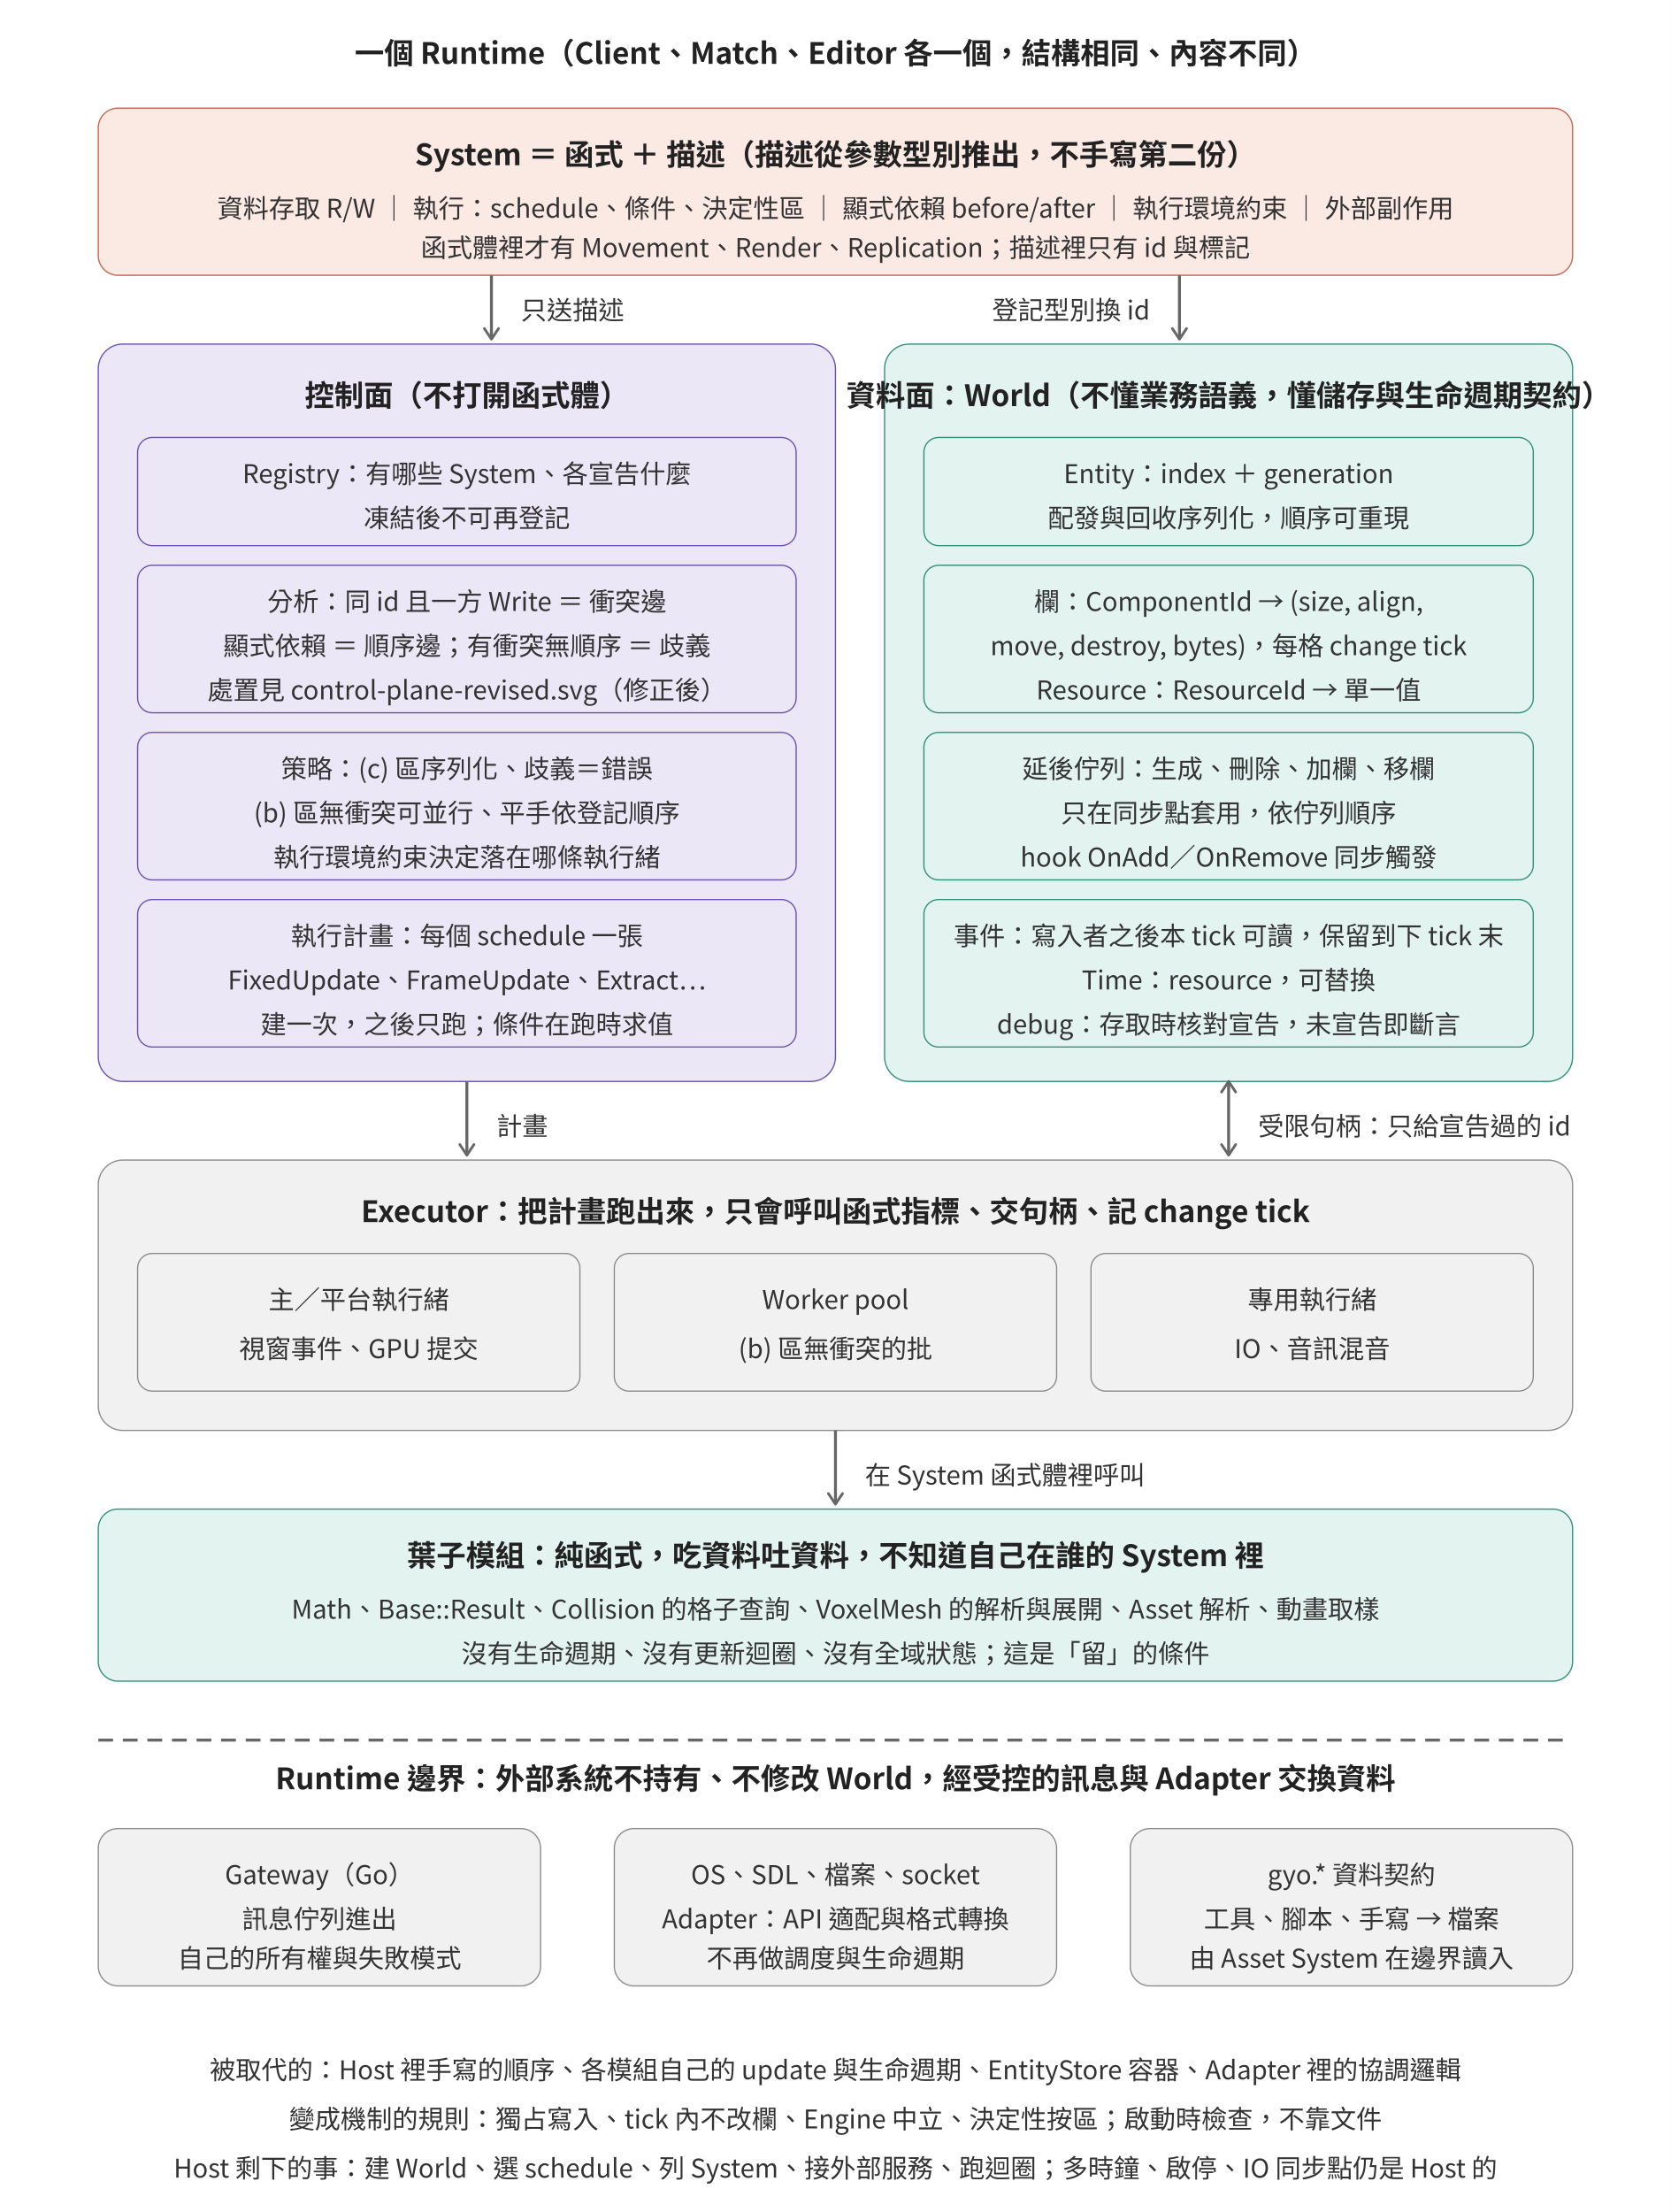
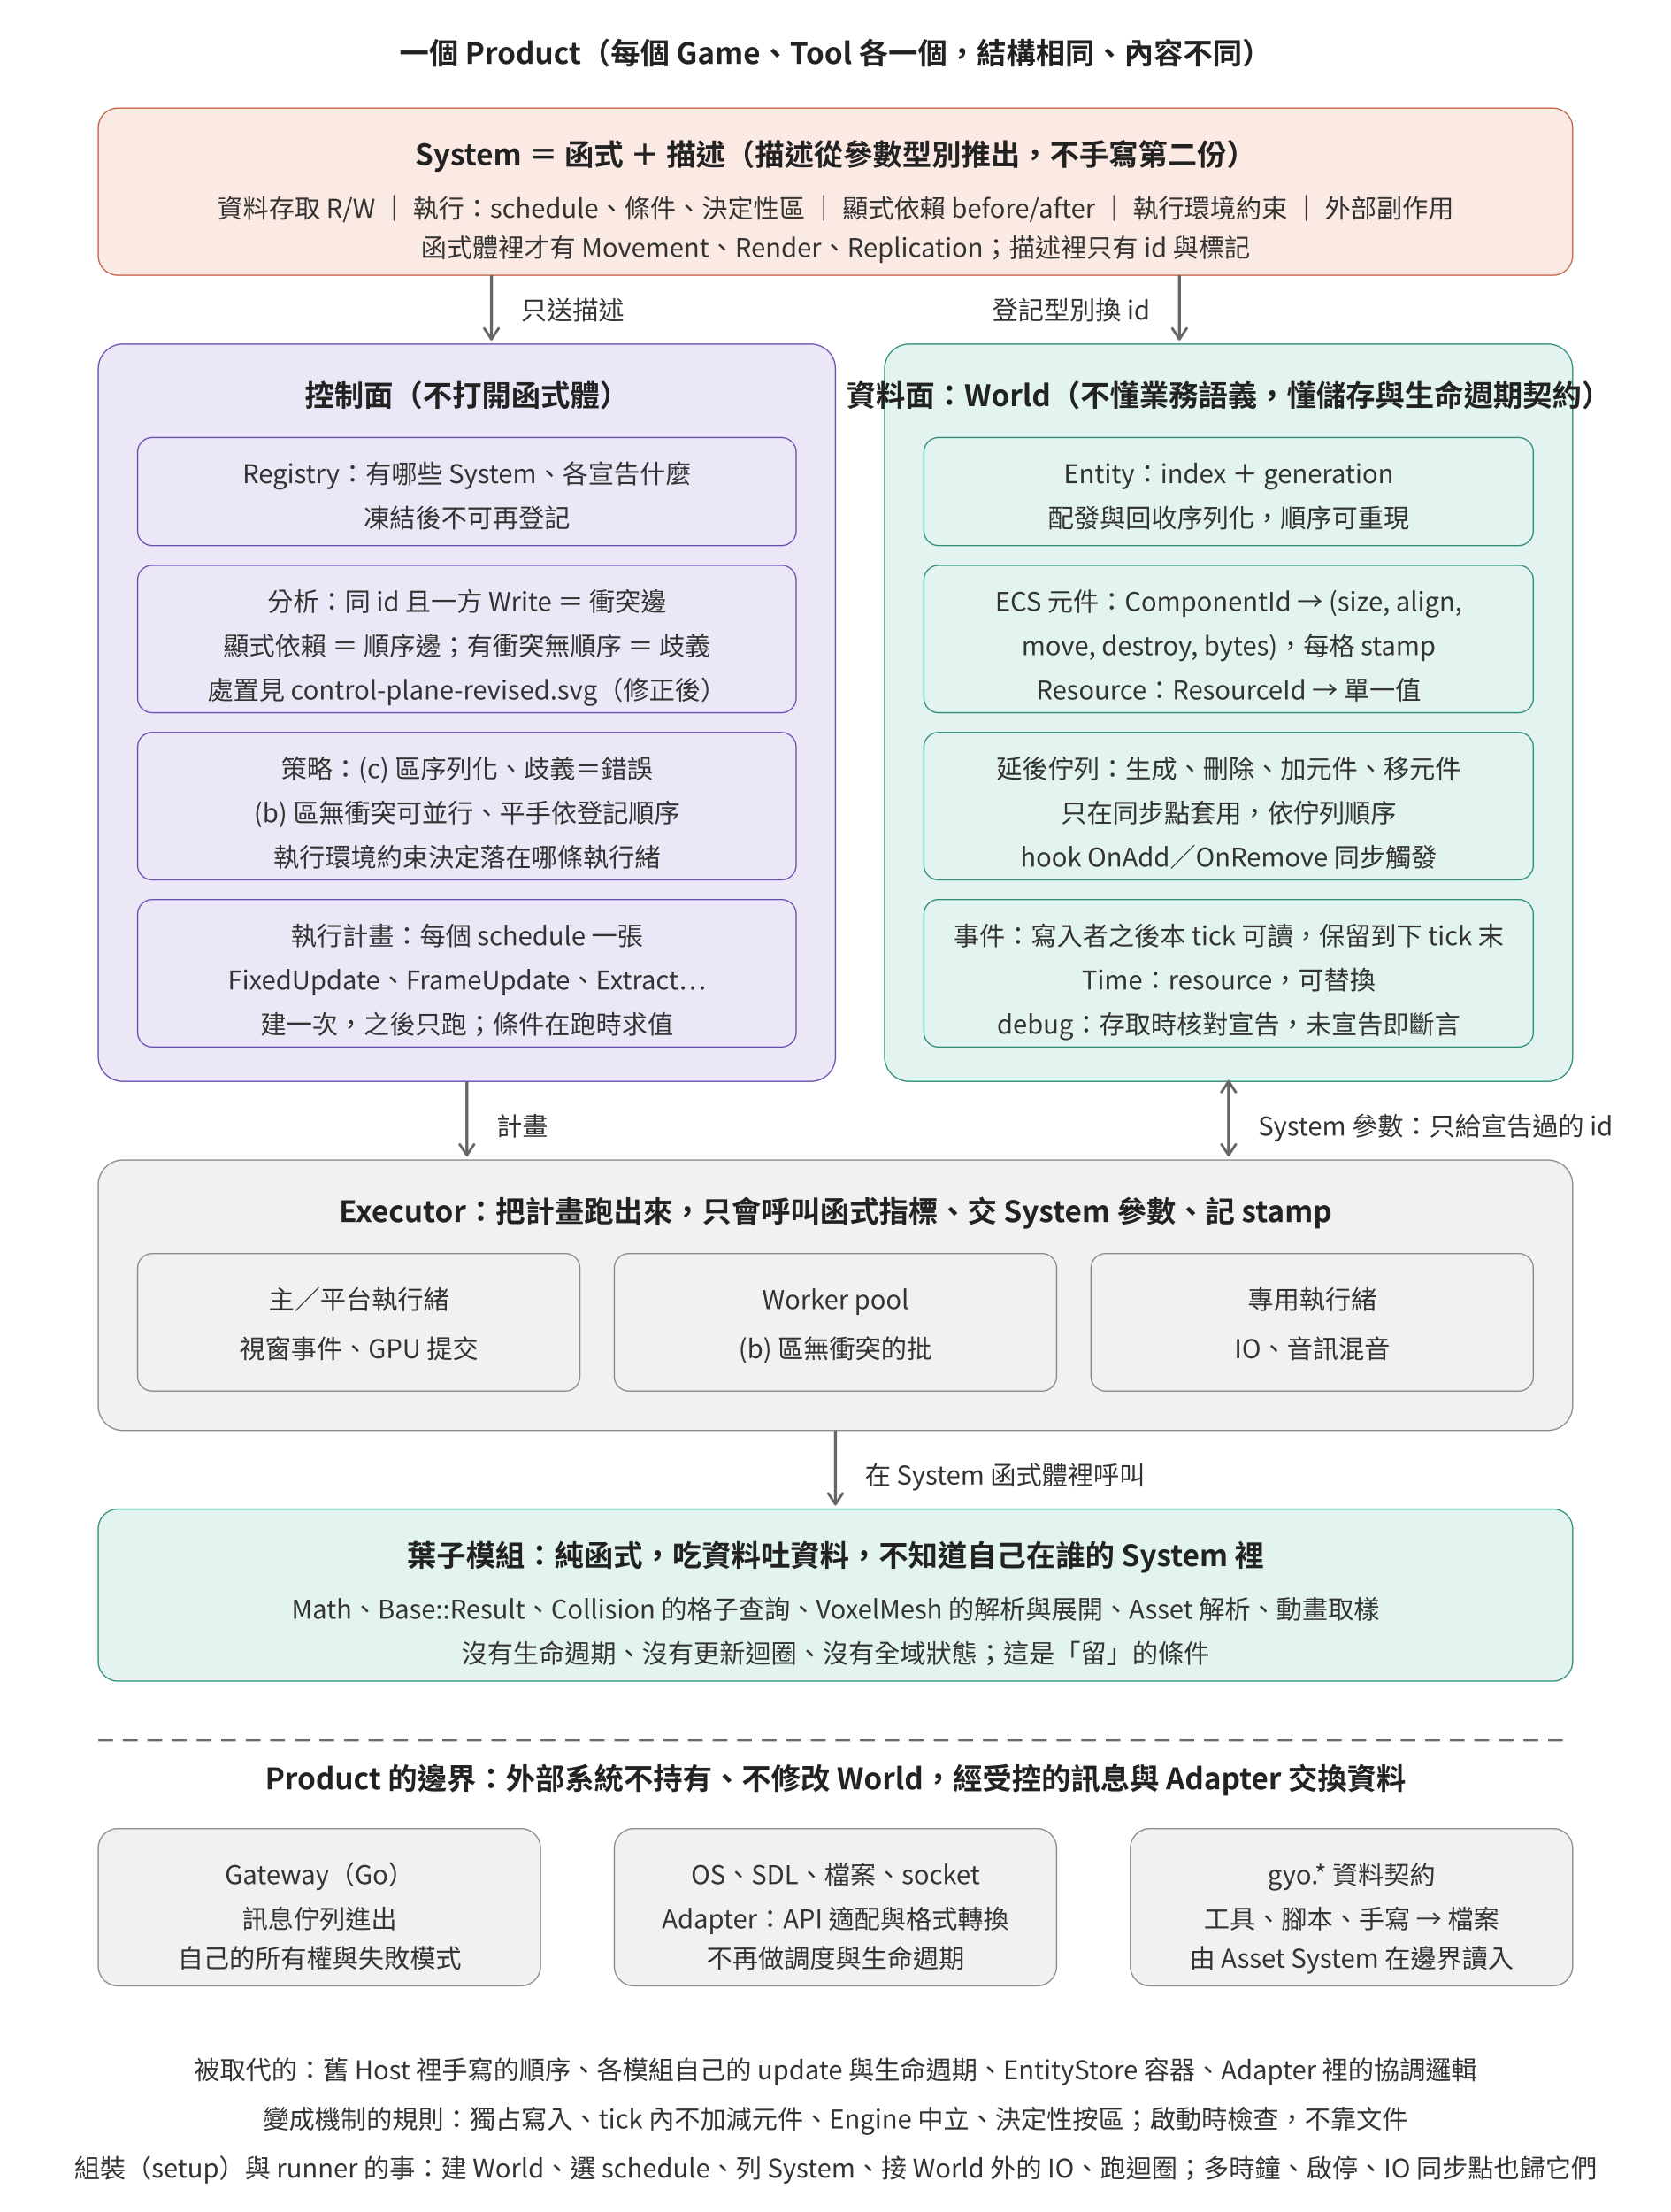
<svg xmlns="http://www.w3.org/2000/svg" width="680" viewBox="0 0 680 900" role="img">
  <style>
  svg { font-family: -apple-system, "Segoe UI", "Noto Sans CJK TC", "PingFang TC", sans-serif; }
  .c-coral  { fill: #fbe9e4; stroke: #c4654a; }
  .c-teal   { fill: #e3f3ef; stroke: #2f8f7a; }
  .c-purple { fill: #ece7f6; stroke: #6b4fb3; }
  .c-gray   { fill: #f1f1f1; stroke: #8a8a8a; }
  .th { fill: #222; stroke: none; font-size: 12px; font-weight: 600; }
  .ts { fill: #333; stroke: none; font-size: 10.5px; }
  .arr { stroke: #666; fill: none; stroke-width: 1.2; }
  rect[fill="none"] { fill: none; }
</style>
  <rect width="680" height="900" fill="#ffffff" />
  <defs>
    <marker id="a5" viewBox="0 0 10 10" refX="8" refY="5" markerWidth="6" markerHeight="6" orient="auto-start-reverse">
      <path d="M2 1L8 5L2 9" fill="none" stroke="#666" stroke-width="1.5" stroke-linecap="round" stroke-linejoin="round" />
    </marker>
  </defs>
-   <text class="th" x="340" y="26" text-anchor="middle">一個 Runtime（Client、Match、Editor 各一個，結構相同、內容不同）</text>
+   <text class="th" x="340" y="26" text-anchor="middle">一個 Product（每個 Game、Tool 各一個，結構相同、內容不同）</text>
  <g class="c-coral">
    <rect x="40" y="44" width="600" height="68" rx="8" stroke-width="0.5" />
    <text class="th" x="340" y="62" text-anchor="middle" dominant-baseline="central">System ＝ 函式 ＋ 描述（描述從參數型別推出，不手寫第二份）</text>
    <text class="ts" x="340" y="84" text-anchor="middle" dominant-baseline="central">資料存取 R/W ｜ 執行：schedule、條件、決定性區 ｜ 顯式依賴 before/after ｜ 執行環境約束 ｜ 外部副作用</text>
    <text class="ts" x="340" y="100" text-anchor="middle" dominant-baseline="central">函式體裡才有 Movement、Render、Replication；描述裡只有 id 與標記</text>
  </g>
  <line x1="200" y1="112" x2="200" y2="138" class="arr" marker-end="url(#a5)" />
  <text class="ts" x="212" y="130" text-anchor="start">只送描述</text>
  <line x1="480" y1="112" x2="480" y2="138" class="arr" marker-end="url(#a5)" />
  <text class="ts" x="468" y="130" text-anchor="end">登記型別換 id</text>
  <g class="c-purple">
    <rect x="40" y="140" width="300" height="300" rx="10" stroke-width="0.5" />
    <text class="th" x="190" y="160" text-anchor="middle" dominant-baseline="central">控制面（不打開函式體）</text>
    <rect x="56" y="178" width="268" height="44" rx="6" fill="none" stroke-width="0.5" />
    <text class="ts" x="190" y="192" text-anchor="middle" dominant-baseline="central">Registry：有哪些 System、各宣告什麼</text>
    <text class="ts" x="190" y="210" text-anchor="middle" dominant-baseline="central">凍結後不可再登記</text>
    <rect x="56" y="230" width="268" height="60" rx="6" fill="none" stroke-width="0.5" />
    <text class="ts" x="190" y="244" text-anchor="middle" dominant-baseline="central">分析：同 id 且一方 Write ＝ 衝突邊</text>
    <text class="ts" x="190" y="262" text-anchor="middle" dominant-baseline="central">顯式依賴 ＝ 順序邊；有衝突無順序 ＝ 歧義</text>
    <text class="ts" x="190" y="280" text-anchor="middle" dominant-baseline="central">處置見 control-plane-revised.svg（修正後）</text>
    <rect x="56" y="298" width="268" height="60" rx="6" fill="none" stroke-width="0.5" />
    <text class="ts" x="190" y="312" text-anchor="middle" dominant-baseline="central">策略：(c) 區序列化、歧義＝錯誤</text>
    <text class="ts" x="190" y="330" text-anchor="middle" dominant-baseline="central">(b) 區無衝突可並行、平手依登記順序</text>
    <text class="ts" x="190" y="348" text-anchor="middle" dominant-baseline="central">執行環境約束決定落在哪條執行緒</text>
    <rect x="56" y="366" width="268" height="60" rx="6" fill="none" stroke-width="0.5" />
    <text class="ts" x="190" y="380" text-anchor="middle" dominant-baseline="central">執行計畫：每個 schedule 一張</text>
    <text class="ts" x="190" y="398" text-anchor="middle" dominant-baseline="central">FixedUpdate、FrameUpdate、Extract…</text>
    <text class="ts" x="190" y="416" text-anchor="middle" dominant-baseline="central">建一次，之後只跑；條件在跑時求值</text>
  </g>
  <g class="c-teal">
    <rect x="360" y="140" width="280" height="300" rx="10" stroke-width="0.5" />
    <text class="th" x="500" y="160" text-anchor="middle" dominant-baseline="central">資料面：World（不懂業務語義，懂儲存與生命週期契約）</text>
    <rect x="376" y="178" width="248" height="44" rx="6" fill="none" stroke-width="0.5" />
    <text class="ts" x="500" y="192" text-anchor="middle" dominant-baseline="central">Entity：index ＋ generation</text>
    <text class="ts" x="500" y="210" text-anchor="middle" dominant-baseline="central">配發與回收序列化，順序可重現</text>
    <rect x="376" y="230" width="248" height="60" rx="6" fill="none" stroke-width="0.5" />
-     <text class="ts" x="500" y="244" text-anchor="middle" dominant-baseline="central">欄：ComponentId → (size, align,</text>
-     <text class="ts" x="500" y="262" text-anchor="middle" dominant-baseline="central">move, destroy, bytes)，每格 change tick</text>
+     <text class="ts" x="500" y="244" text-anchor="middle" dominant-baseline="central">ECS 元件：ComponentId → (size, align,</text>
+     <text class="ts" x="500" y="262" text-anchor="middle" dominant-baseline="central">move, destroy, bytes)，每格 stamp</text>
    <text class="ts" x="500" y="280" text-anchor="middle" dominant-baseline="central">Resource：ResourceId → 單一值</text>
    <rect x="376" y="298" width="248" height="60" rx="6" fill="none" stroke-width="0.5" />
-     <text class="ts" x="500" y="312" text-anchor="middle" dominant-baseline="central">延後佇列：生成、刪除、加欄、移欄</text>
+     <text class="ts" x="500" y="312" text-anchor="middle" dominant-baseline="central">延後佇列：生成、刪除、加元件、移元件</text>
    <text class="ts" x="500" y="330" text-anchor="middle" dominant-baseline="central">只在同步點套用，依佇列順序</text>
    <text class="ts" x="500" y="348" text-anchor="middle" dominant-baseline="central">hook OnAdd／OnRemove 同步觸發</text>
    <rect x="376" y="366" width="248" height="60" rx="6" fill="none" stroke-width="0.5" />
    <text class="ts" x="500" y="380" text-anchor="middle" dominant-baseline="central">事件：寫入者之後本 tick 可讀，保留到下 tick 末</text>
    <text class="ts" x="500" y="398" text-anchor="middle" dominant-baseline="central">Time：resource，可替換</text>
    <text class="ts" x="500" y="416" text-anchor="middle" dominant-baseline="central">debug：存取時核對宣告，未宣告即斷言</text>
  </g>
  <line x1="190" y1="440" x2="190" y2="470" class="arr" marker-end="url(#a5)" />
  <text class="ts" x="202" y="462" text-anchor="start">計畫</text>
  <line x1="500" y1="440" x2="500" y2="470" class="arr" marker-end="url(#a5)" marker-start="url(#a5)" />
-   <text class="ts" x="512" y="462" text-anchor="start">受限句柄：只給宣告過的 id</text>
+   <text class="ts" x="512" y="462" text-anchor="start">System 參數：只給宣告過的 id</text>
  <g class="c-gray">
    <rect x="40" y="472" width="600" height="110" rx="10" stroke-width="0.5" />
-     <text class="th" x="340" y="492" text-anchor="middle" dominant-baseline="central">Executor：把計畫跑出來，只會呼叫函式指標、交句柄、記 change tick</text>
+     <text class="th" x="340" y="492" text-anchor="middle" dominant-baseline="central">Executor：把計畫跑出來，只會呼叫函式指標、交 System 參數、記 stamp</text>
    <rect x="56" y="510" width="180" height="56" rx="6" fill="none" stroke-width="0.5" />
    <text class="ts" x="146" y="528" text-anchor="middle" dominant-baseline="central">主／平台執行緒</text>
    <text class="ts" x="146" y="548" text-anchor="middle" dominant-baseline="central">視窗事件、GPU 提交</text>
    <rect x="250" y="510" width="180" height="56" rx="6" fill="none" stroke-width="0.5" />
    <text class="ts" x="340" y="528" text-anchor="middle" dominant-baseline="central">Worker pool</text>
    <text class="ts" x="340" y="548" text-anchor="middle" dominant-baseline="central">(b) 區無衝突的批</text>
    <rect x="444" y="510" width="180" height="56" rx="6" fill="none" stroke-width="0.5" />
    <text class="ts" x="534" y="528" text-anchor="middle" dominant-baseline="central">專用執行緒</text>
    <text class="ts" x="534" y="548" text-anchor="middle" dominant-baseline="central">IO、音訊混音</text>
  </g>
  <line x1="340" y1="582" x2="340" y2="612" class="arr" marker-end="url(#a5)" />
  <text class="ts" x="352" y="604" text-anchor="start">在 System 函式體裡呼叫</text>
  <g class="c-teal">
    <rect x="40" y="614" width="600" height="70" rx="8" stroke-width="0.5" />
    <text class="th" x="340" y="632" text-anchor="middle" dominant-baseline="central">葉子模組：純函式，吃資料吐資料，不知道自己在誰的 System 裡</text>
    <text class="ts" x="340" y="654" text-anchor="middle" dominant-baseline="central">Math、Base::Result、Collision 的格子查詢、VoxelMesh 的解析與展開、Asset 解析、動畫取樣</text>
    <text class="ts" x="340" y="672" text-anchor="middle" dominant-baseline="central">沒有生命週期、沒有更新迴圈、沒有全域狀態；這是「留」的條件</text>
  </g>
  <line x1="40" y1="708" x2="640" y2="708" class="arr" stroke-dasharray="6 4" />
-   <text class="th" x="340" y="728" text-anchor="middle">Runtime 邊界：外部系統不持有、不修改 World，經受控的訊息與 Adapter 交換資料</text>
+   <text class="th" x="340" y="728" text-anchor="middle">Product 的邊界：外部系統不持有、不修改 World，經受控的訊息與 Adapter 交換資料</text>
  <g class="c-gray">
    <rect x="40" y="744" width="180" height="64" rx="8" stroke-width="0.5" />
    <text class="ts" x="130" y="762" text-anchor="middle" dominant-baseline="central">Gateway（Go）</text>
    <text class="ts" x="130" y="780" text-anchor="middle" dominant-baseline="central">訊息佇列進出</text>
    <text class="ts" x="130" y="796" text-anchor="middle" dominant-baseline="central">自己的所有權與失敗模式</text>
  </g>
  <g class="c-gray">
    <rect x="250" y="744" width="180" height="64" rx="8" stroke-width="0.5" />
    <text class="ts" x="340" y="762" text-anchor="middle" dominant-baseline="central">OS、SDL、檔案、socket</text>
    <text class="ts" x="340" y="780" text-anchor="middle" dominant-baseline="central">Adapter：API 適配與格式轉換</text>
    <text class="ts" x="340" y="796" text-anchor="middle" dominant-baseline="central">不再做調度與生命週期</text>
  </g>
  <g class="c-gray">
    <rect x="460" y="744" width="180" height="64" rx="8" stroke-width="0.5" />
    <text class="ts" x="550" y="762" text-anchor="middle" dominant-baseline="central">gyo.* 資料契約</text>
    <text class="ts" x="550" y="780" text-anchor="middle" dominant-baseline="central">工具、腳本、手寫 → 檔案</text>
    <text class="ts" x="550" y="796" text-anchor="middle" dominant-baseline="central">由 Asset System 在邊界讀入</text>
  </g>
-   <text class="ts" x="340" y="846" text-anchor="middle">被取代的：Host 裡手寫的順序、各模組自己的 update 與生命週期、EntityStore 容器、Adapter 裡的協調邏輯</text>
-   <text class="ts" x="340" y="866" text-anchor="middle">變成機制的規則：獨占寫入、tick 內不改欄、Engine 中立、決定性按區；啟動時檢查，不靠文件</text>
-   <text class="ts" x="340" y="886" text-anchor="middle">Host 剩下的事：建 World、選 schedule、列 System、接外部服務、跑迴圈；多時鐘、啟停、IO 同步點仍是 Host 的</text>
+   <text class="ts" x="340" y="846" text-anchor="middle">被取代的：舊 Host 裡手寫的順序、各模組自己的 update 與生命週期、EntityStore 容器、Adapter 裡的協調邏輯</text>
+   <text class="ts" x="340" y="866" text-anchor="middle">變成機制的規則：獨占寫入、tick 內不加減元件、Engine 中立、決定性按區；啟動時檢查，不靠文件</text>
+   <text class="ts" x="340" y="886" text-anchor="middle">組裝（setup）與 runner 的事：建 World、選 schedule、列 System、接 World 外的 IO、跑迴圈；多時鐘、啟停、IO 同步點也歸它們</text>
</svg>
